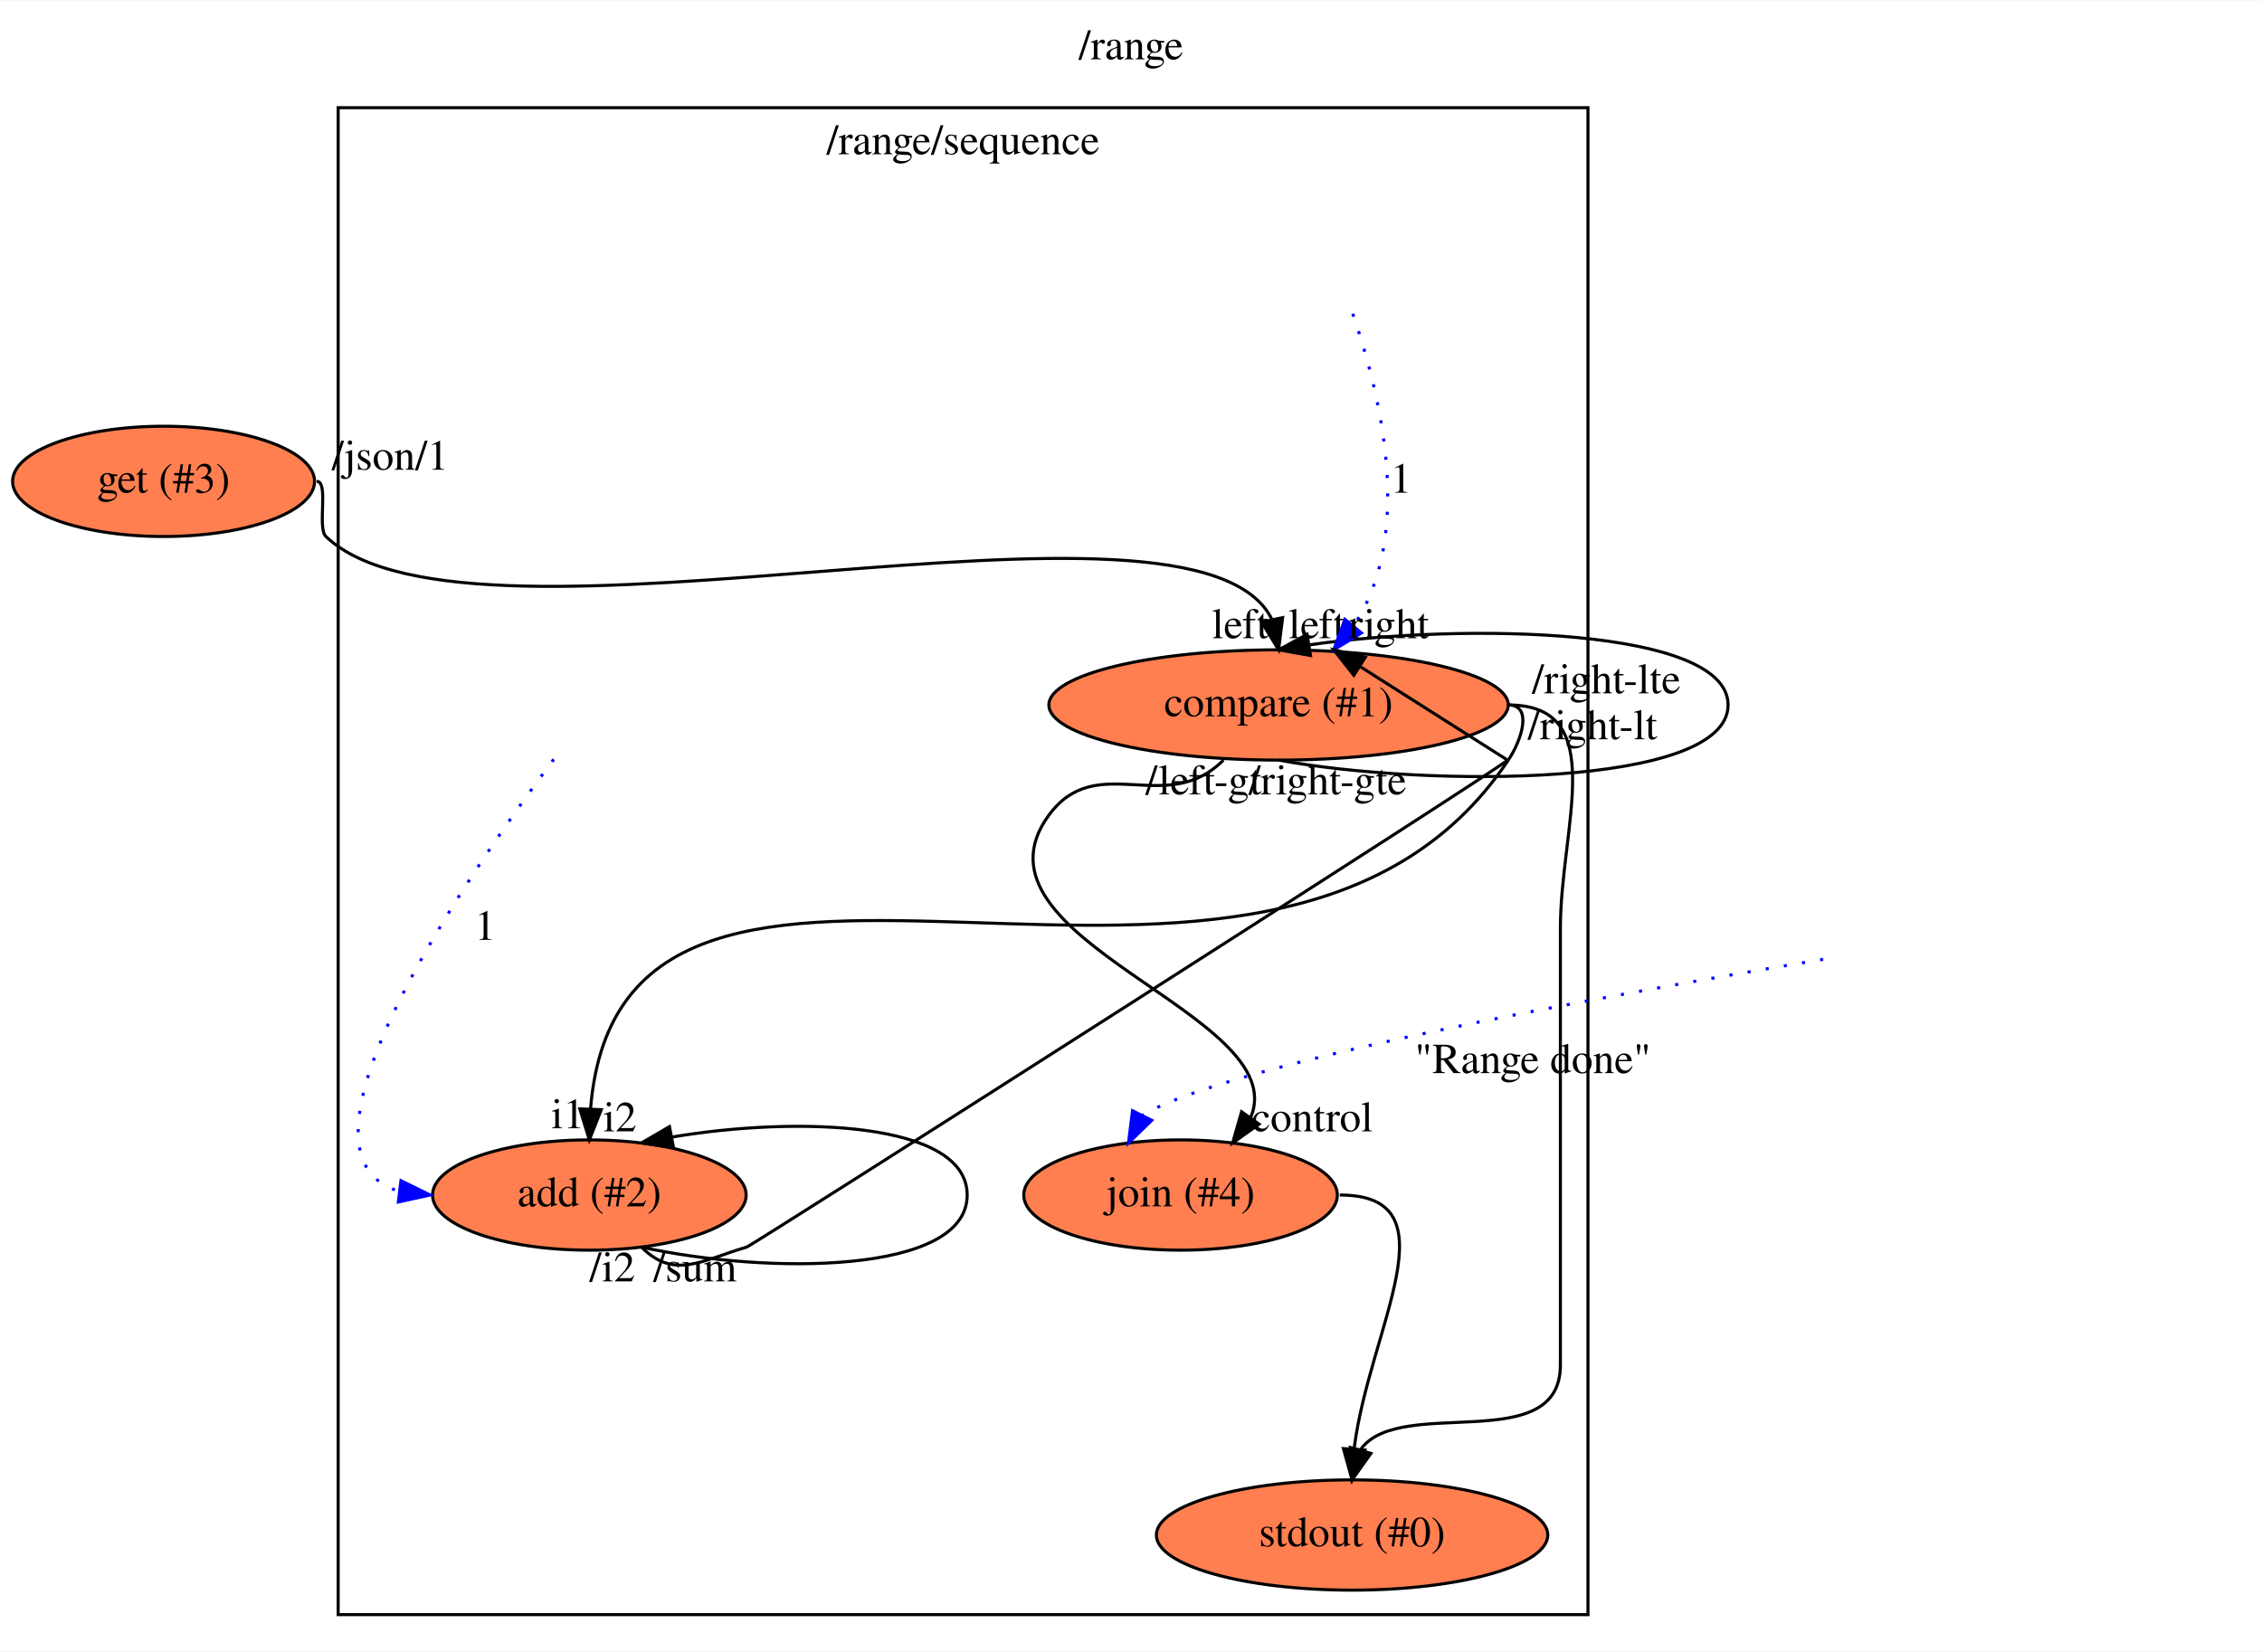
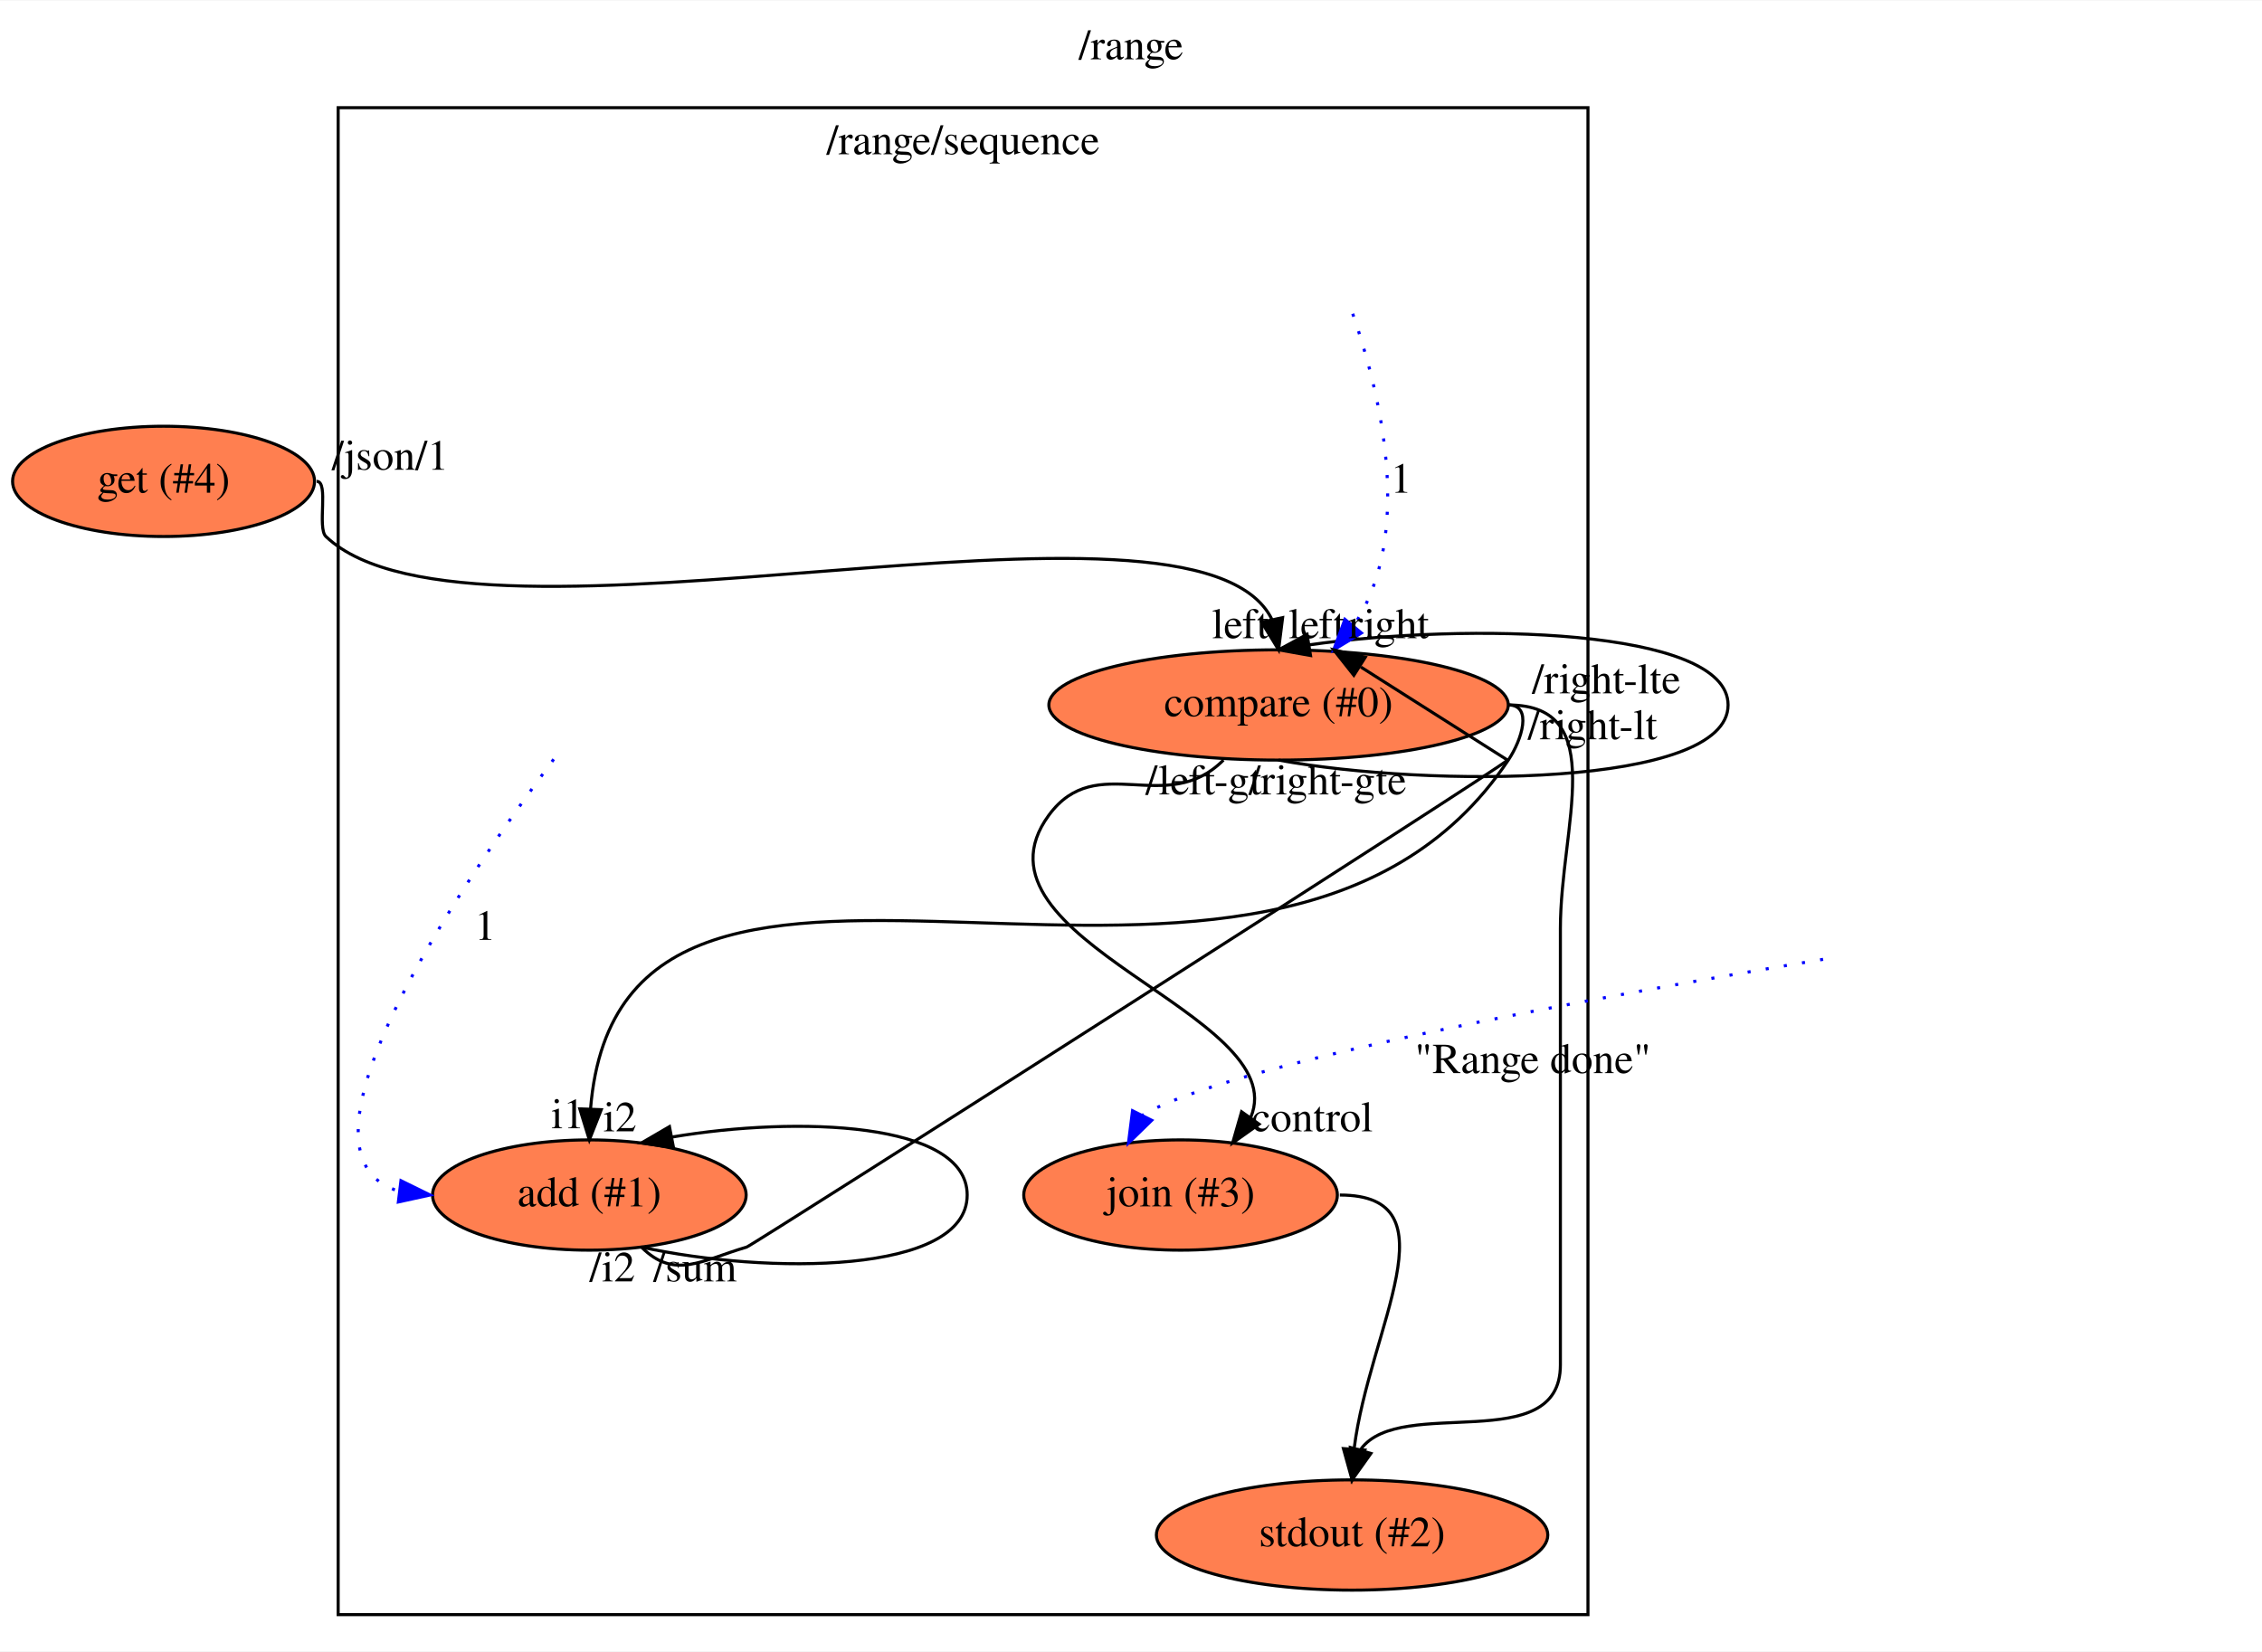
<svg xmlns="http://www.w3.org/2000/svg" xmlns:xlink="http://www.w3.org/1999/xlink" width="738pt" height="539pt" viewBox="0.00 0.00 738.44 539.00">
  <g id="graph0" class="graph" transform="scale(1 1) rotate(0) translate(4 535)">
    <polygon fill="#ffffff" stroke="transparent" points="-4,4 -4,-535 734.439,-535 734.439,4 -4,4" />
    <text text-anchor="middle" x="365.219" y="-515.8" font-family="Times,serif" font-size="14.00" fill="#000000">/range</text>
    <g id="clust1" class="cluster">
      <polygon fill="none" stroke="#000000" points="106.396,-8 106.396,-500 514.396,-500 514.396,-8 106.396,-8" />
      <text text-anchor="middle" x="310.396" y="-484.8" font-family="Times,serif" font-size="14.00" fill="#000000">/range/sequence</text>
    </g>
    <g id="node1" class="node">
      <g id="a_node1">
-         <a xlink:href="file:///home/travis/build/andrewdavidmackenzie/flow/flowr/src/lib/flowruntime/args/get.html" xlink:title="get (#3)">
+         <a xlink:href="file:///home/travis/build/andrewdavidmackenzie/flow/flowr/src/lib/flowruntime/args/get.html" xlink:title="get (#4)">
          <ellipse fill="#ff7f50" stroke="#000000" cx="49.396" cy="-378" rx="49.291" ry="18" />
-           <text text-anchor="middle" x="49.396" y="-374.3" font-family="Times,serif" font-size="14.00" fill="#000000">get (#3)</text>
+           <text text-anchor="middle" x="49.396" y="-374.3" font-family="Times,serif" font-size="14.00" fill="#000000">get (#4)</text>
        </a>
      </g>
    </g>
    <g id="node2" class="node">
      <g id="a_node2">
-         <a xlink:href="file:///home/travis/build/andrewdavidmackenzie/flow/flowstdlib/control/compare_switch/compare_switch.html" xlink:title="compare (#1)">
+         <a xlink:href="file:///home/travis/build/andrewdavidmackenzie/flow/flowstdlib/control/compare_switch/compare_switch.html" xlink:title="compare (#0)">
          <ellipse fill="#ff7f50" stroke="#000000" cx="413.396" cy="-305" rx="74.987" ry="18" />
-           <text text-anchor="middle" x="413.396" y="-301.3" font-family="Times,serif" font-size="14.00" fill="#000000">compare (#1)</text>
+           <text text-anchor="middle" x="413.396" y="-301.3" font-family="Times,serif" font-size="14.00" fill="#000000">compare (#0)</text>
        </a>
      </g>
    </g>
    <g id="edge1" class="edge">
      <path fill="none" stroke="#000000" d="M99.396,-378C103.451,-378 99.462,-362.8 102.396,-360 150.09,-314.484 386.49,-384.45 411.29,-332.798" />
      <polygon fill="#000000" stroke="#000000" points="414.716,-333.512 413.396,-323 407.873,-332.041 414.716,-333.512" />
      <text text-anchor="middle" x="400.896" y="-326.8" font-family="Times,serif" font-size="14.00" fill="#000000">left</text>
      <text text-anchor="middle" x="123.396" y="-381.8" font-family="Times,serif" font-size="14.00" fill="#000000">/json/1</text>
    </g>
    <g id="edge4" class="edge">
      <path fill="none" stroke="#000000" d="M413.396,-287C462.31,-278 560.139,-278 560.139,-305 560.139,-330.26 474.514,-331.888 423.424,-324.623" />
      <polygon fill="#000000" stroke="#000000" points="423.826,-321.143 413.396,-323 422.708,-328.053 423.826,-321.143" />
      <text text-anchor="middle" x="425.896" y="-326.8" font-family="Times,serif" font-size="14.00" fill="#000000">left</text>
      <text text-anchor="middle" x="388.896" y="-275.8" font-family="Times,serif" font-size="14.00" fill="#000000">/left-gt</text>
    </g>
    <g id="node4" class="node">
      <g id="a_node4">
-         <a xlink:href="file:///home/travis/build/andrewdavidmackenzie/flow/flowr/src/lib/flowruntime/stdio/stdout.html" xlink:title="stdout (#0)">
+         <a xlink:href="file:///home/travis/build/andrewdavidmackenzie/flow/flowr/src/lib/flowruntime/stdio/stdout.html" xlink:title="stdout (#2)">
          <ellipse fill="#ff7f50" stroke="#000000" cx="437.396" cy="-34" rx="63.889" ry="18" />
-           <text text-anchor="middle" x="437.396" y="-30.3" font-family="Times,serif" font-size="14.00" fill="#000000">stdout (#0)</text>
+           <text text-anchor="middle" x="437.396" y="-30.3" font-family="Times,serif" font-size="14.00" fill="#000000">stdout (#2)</text>
        </a>
      </g>
    </g>
    <g id="edge3" class="edge">
      <path fill="none" stroke="#000000" d="M488.396,-305C521.708,-305 505.396,-265.313 505.396,-232 505.396,-232 505.396,-232 505.396,-89.5 505.396,-59.301 453.333,-79.663 440.317,-62.105" />
      <polygon fill="#000000" stroke="#000000" points="443.536,-60.634 437.396,-52 436.811,-62.579 443.536,-60.634" />
      <text text-anchor="middle" x="520.396" y="-308.8" font-family="Times,serif" font-size="14.00" fill="#000000">/right-lte</text>
    </g>
    <g id="node5" class="node">
      <g id="a_node5">
-         <a xlink:href="file:///home/travis/build/andrewdavidmackenzie/flow/flowstdlib/math/add/add.html" xlink:title="add (#2)">
+         <a xlink:href="file:///home/travis/build/andrewdavidmackenzie/flow/flowstdlib/math/add/add.html" xlink:title="add (#1)">
          <ellipse fill="#ff7f50" stroke="#000000" cx="188.396" cy="-145" rx="51.191" ry="18" />
-           <text text-anchor="middle" x="188.396" y="-141.3" font-family="Times,serif" font-size="14.00" fill="#000000">add (#2)</text>
+           <text text-anchor="middle" x="188.396" y="-141.3" font-family="Times,serif" font-size="14.00" fill="#000000">add (#1)</text>
        </a>
      </g>
    </g>
    <g id="edge5" class="edge">
      <path fill="none" stroke="#000000" d="M488.396,-305C496.396,-305 492.843,-293.65 488.396,-287 410.154,-169.999 199.045,-300.583 188.783,-173.066" />
      <polygon fill="#000000" stroke="#000000" points="192.278,-172.858 188.396,-163 185.283,-173.127 192.278,-172.858" />
      <text text-anchor="middle" x="181.396" y="-166.8" font-family="Times,serif" font-size="14.00" fill="#000000">i1</text>
      <text text-anchor="middle" x="515.896" y="-293.8" font-family="Times,serif" font-size="14.00" fill="#000000">/right-lt</text>
    </g>
    <g id="node6" class="node">
      <g id="a_node6">
-         <a xlink:href="file:///home/travis/build/andrewdavidmackenzie/flow/flowstdlib/control/join/join.html" xlink:title="join (#4)">
+         <a xlink:href="file:///home/travis/build/andrewdavidmackenzie/flow/flowstdlib/control/join/join.html" xlink:title="join (#3)">
          <ellipse fill="#ff7f50" stroke="#000000" cx="381.396" cy="-145" rx="51.191" ry="18" />
-           <text text-anchor="middle" x="381.396" y="-141.3" font-family="Times,serif" font-size="14.00" fill="#000000">join (#4)</text>
+           <text text-anchor="middle" x="381.396" y="-141.3" font-family="Times,serif" font-size="14.00" fill="#000000">join (#3)</text>
        </a>
      </g>
    </g>
    <g id="edge6" class="edge">
      <path fill="none" stroke="#000000" d="M395.396,-287C376.61,-268.215 354.1,-290.428 338.396,-269 308.558,-228.288 418.433,-204.293 404.317,-170.365" />
      <polygon fill="#000000" stroke="#000000" points="407.03,-168.14 398.396,-162 401.317,-172.184 407.03,-168.14" />
      <text text-anchor="middle" x="424.396" y="-165.8" font-family="Times,serif" font-size="14.00" fill="#000000">control</text>
      <text text-anchor="middle" x="429.396" y="-275.8" font-family="Times,serif" font-size="14.00" fill="#000000">/right-gte</text>
    </g>
    <g id="edge2" class="edge">
      <path fill="none" stroke="#0000ff" stroke-dasharray="1,5" d="M437.608,-432.726C446.453,-407.208 457.964,-360.689 437.916,-330.921" />
      <polygon fill="#0000ff" stroke="#0000ff" points="440.453,-328.496 431.396,-323 435.049,-332.945 440.453,-328.496" />
      <text text-anchor="middle" x="453.396" y="-374.3" font-family="Times,serif" font-size="14.00" fill="#000000">1</text>
    </g>
    <g id="edge9" class="edge">
      <path fill="none" stroke="#000000" d="M205.396,-128C216.189,-117.206 225.091,-123.713 239.741,-128 241.707,-128.575 487.156,-285.203 488.139,-287 488.139,-287 456.221,-307.25 440.262,-317.375" />
      <polygon fill="#000000" stroke="#000000" points="437.965,-314.687 431.396,-323 441.715,-320.598 437.965,-314.687" />
      <text text-anchor="middle" x="449.396" y="-326.8" font-family="Times,serif" font-size="14.00" fill="#000000">right</text>
      <text text-anchor="middle" x="222.896" y="-116.8" font-family="Times,serif" font-size="14.00" fill="#000000">/sum</text>
    </g>
    <g id="edge8" class="edge">
      <path fill="none" stroke="#000000" d="M205.396,-128C246.511,-119 311.741,-119 311.741,-145 311.741,-168.969 256.305,-170.841 215.431,-163.936" />
      <polygon fill="#000000" stroke="#000000" points="215.878,-160.458 205.396,-162 214.551,-167.331 215.878,-160.458" />
      <text text-anchor="middle" x="198.396" y="-165.8" font-family="Times,serif" font-size="14.00" fill="#000000">i2</text>
      <text text-anchor="middle" x="195.896" y="-116.8" font-family="Times,serif" font-size="14.00" fill="#000000">/i2</text>
    </g>
    <g id="edge11" class="edge">
      <path fill="none" stroke="#000000" d="M433.396,-145C471.373,-145 442.997,-101.494 438.086,-62.354" />
      <polygon fill="#000000" stroke="#000000" points="441.553,-61.745 437.396,-52 434.569,-62.211 441.553,-61.745" />
    </g>
    <g id="edge7" class="edge">
      <path fill="none" stroke="#0000ff" stroke-dasharray="1,5" d="M176.758,-287.266C147.71,-248.293 85.597,-157.724 126.443,-146.211" />
      <polygon fill="#0000ff" stroke="#0000ff" points="126.892,-149.682 136.396,-145 126.046,-142.734 126.892,-149.682" />
      <text text-anchor="middle" x="154.396" y="-228.3" font-family="Times,serif" font-size="14.00" fill="#000000">1</text>
    </g>
    <g id="edge10" class="edge">
      <path fill="none" stroke="#0000ff" stroke-dasharray="1,5" d="M591.161,-221.95C515.721,-209.399 396.317,-187.568 368.889,-171.021" />
      <polygon fill="#0000ff" stroke="#0000ff" points="371.987,-169.391 364.396,-162 365.721,-172.512 371.987,-169.391" />
      <text text-anchor="middle" x="496.396" y="-184.8" font-family="Times,serif" font-size="14.00" fill="#000000">"Range done"</text>
    </g>
  </g>
</svg>
